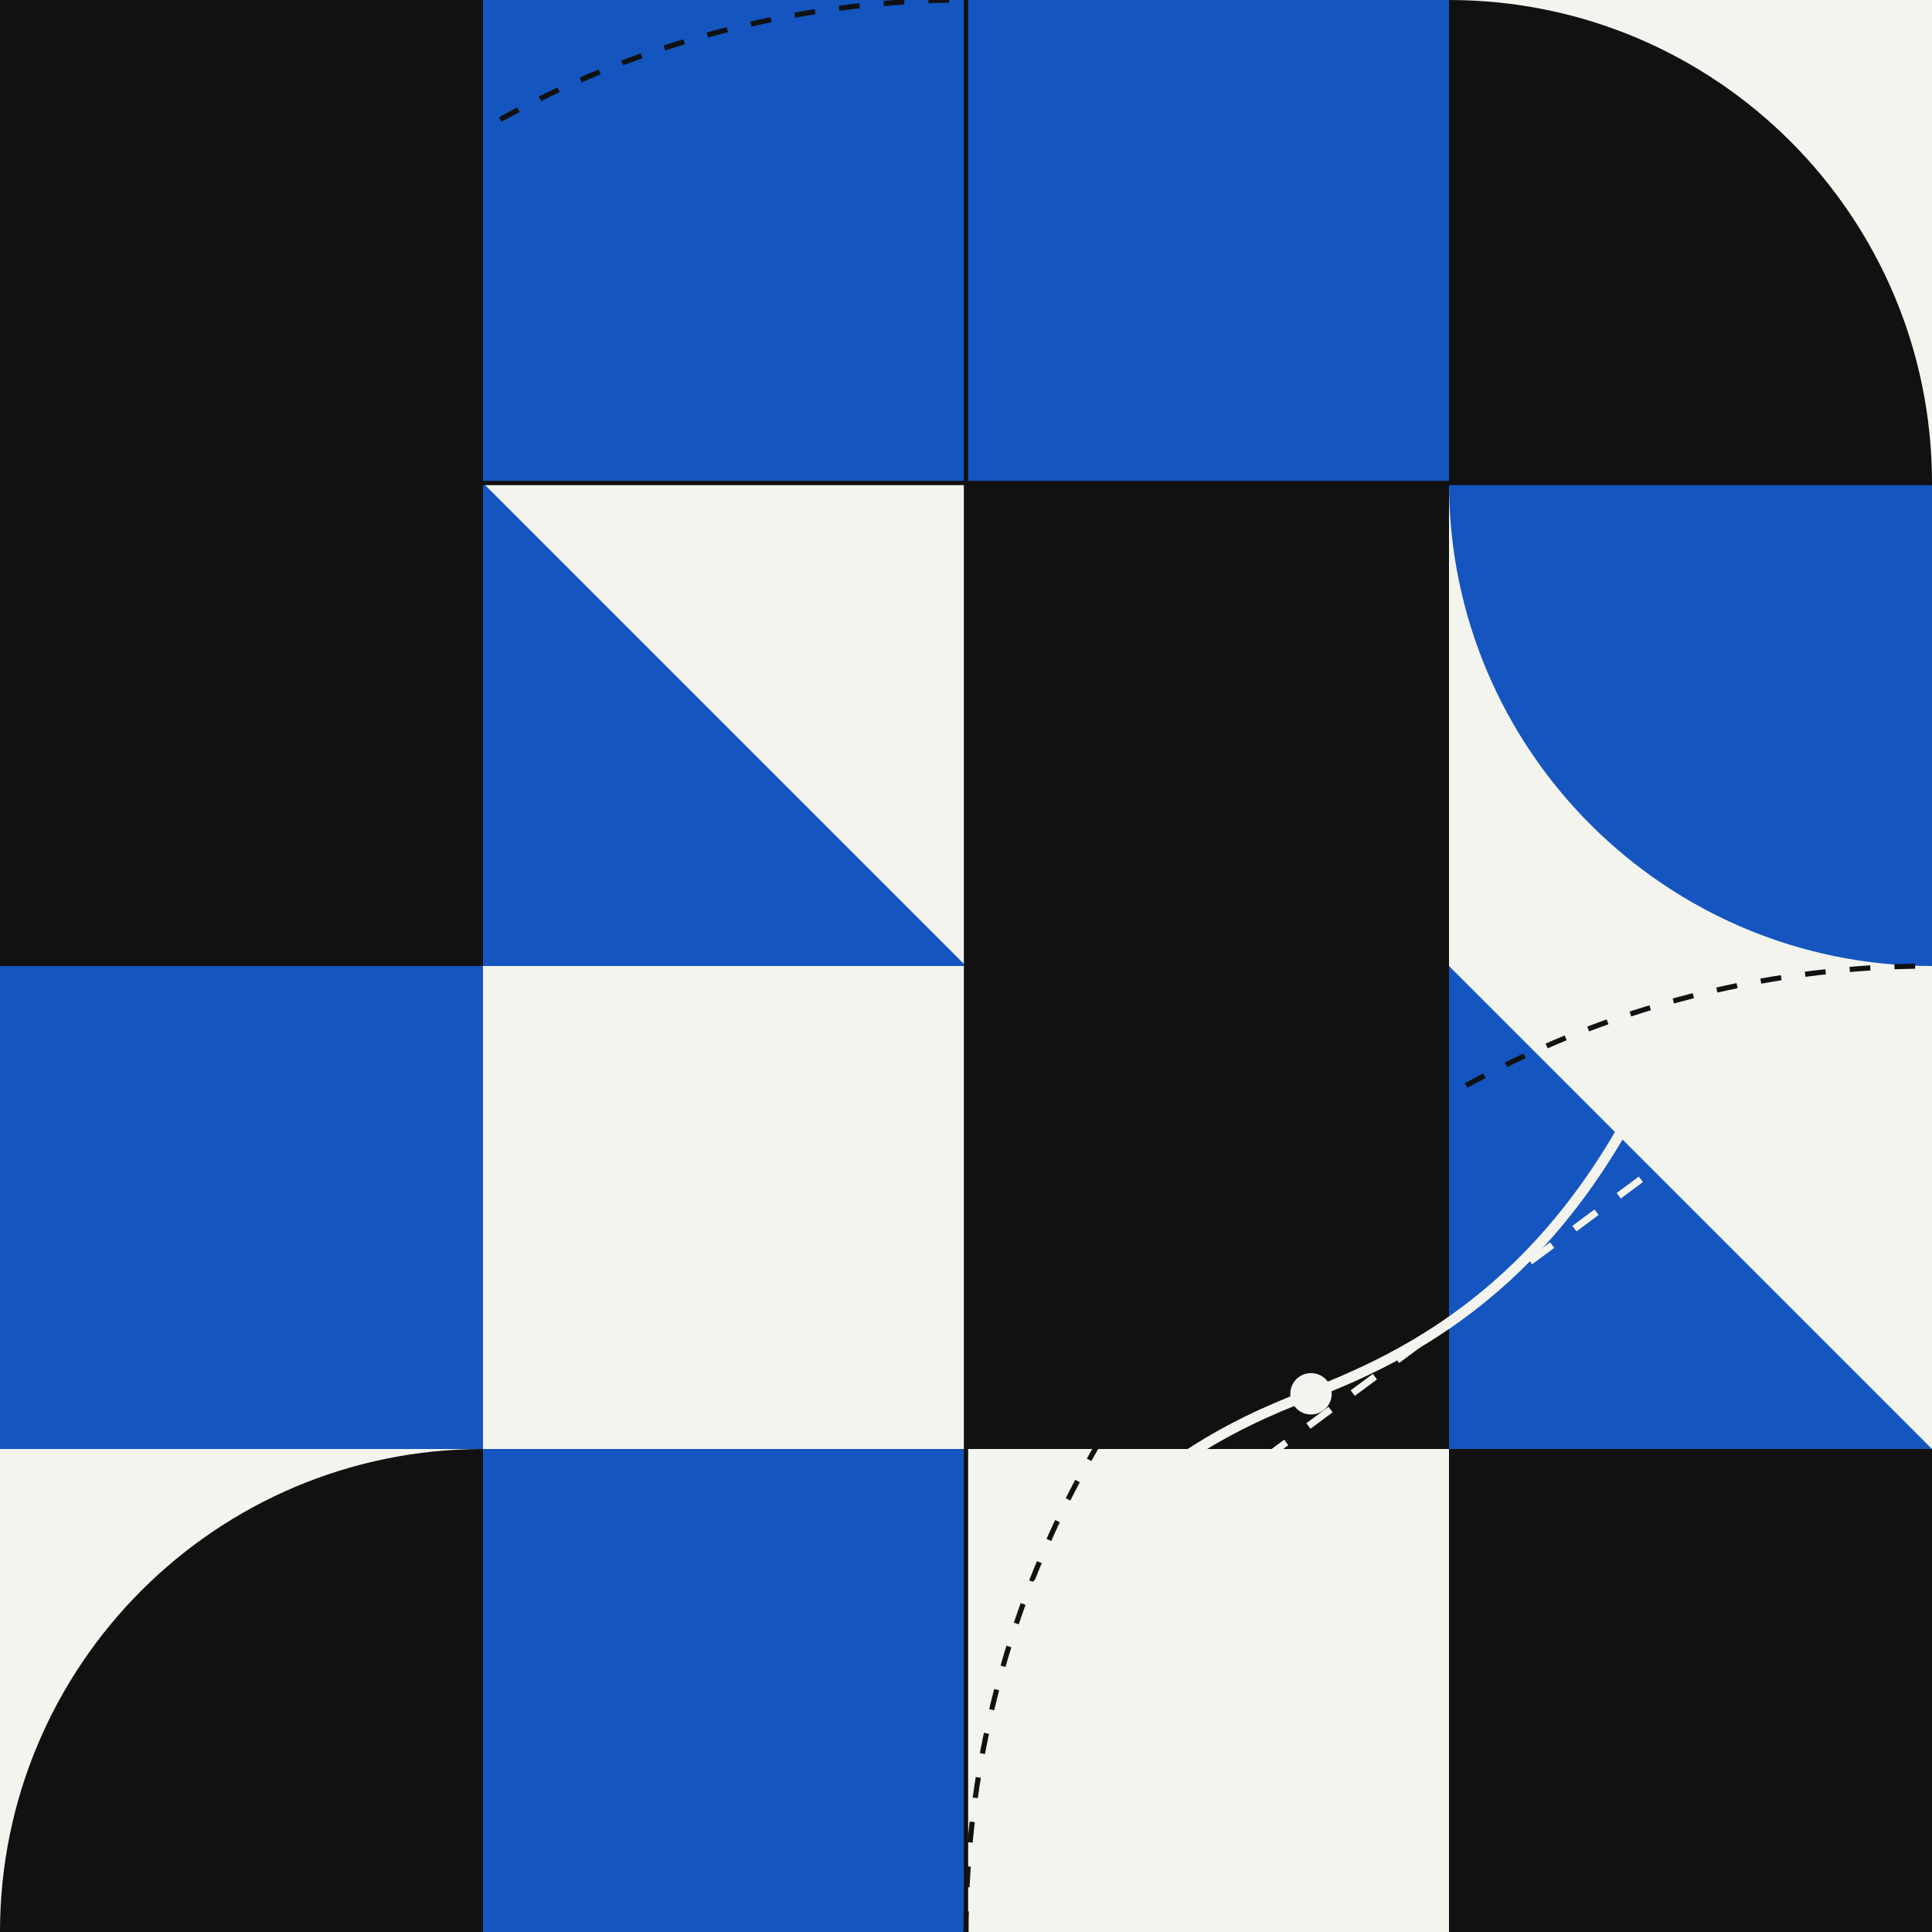
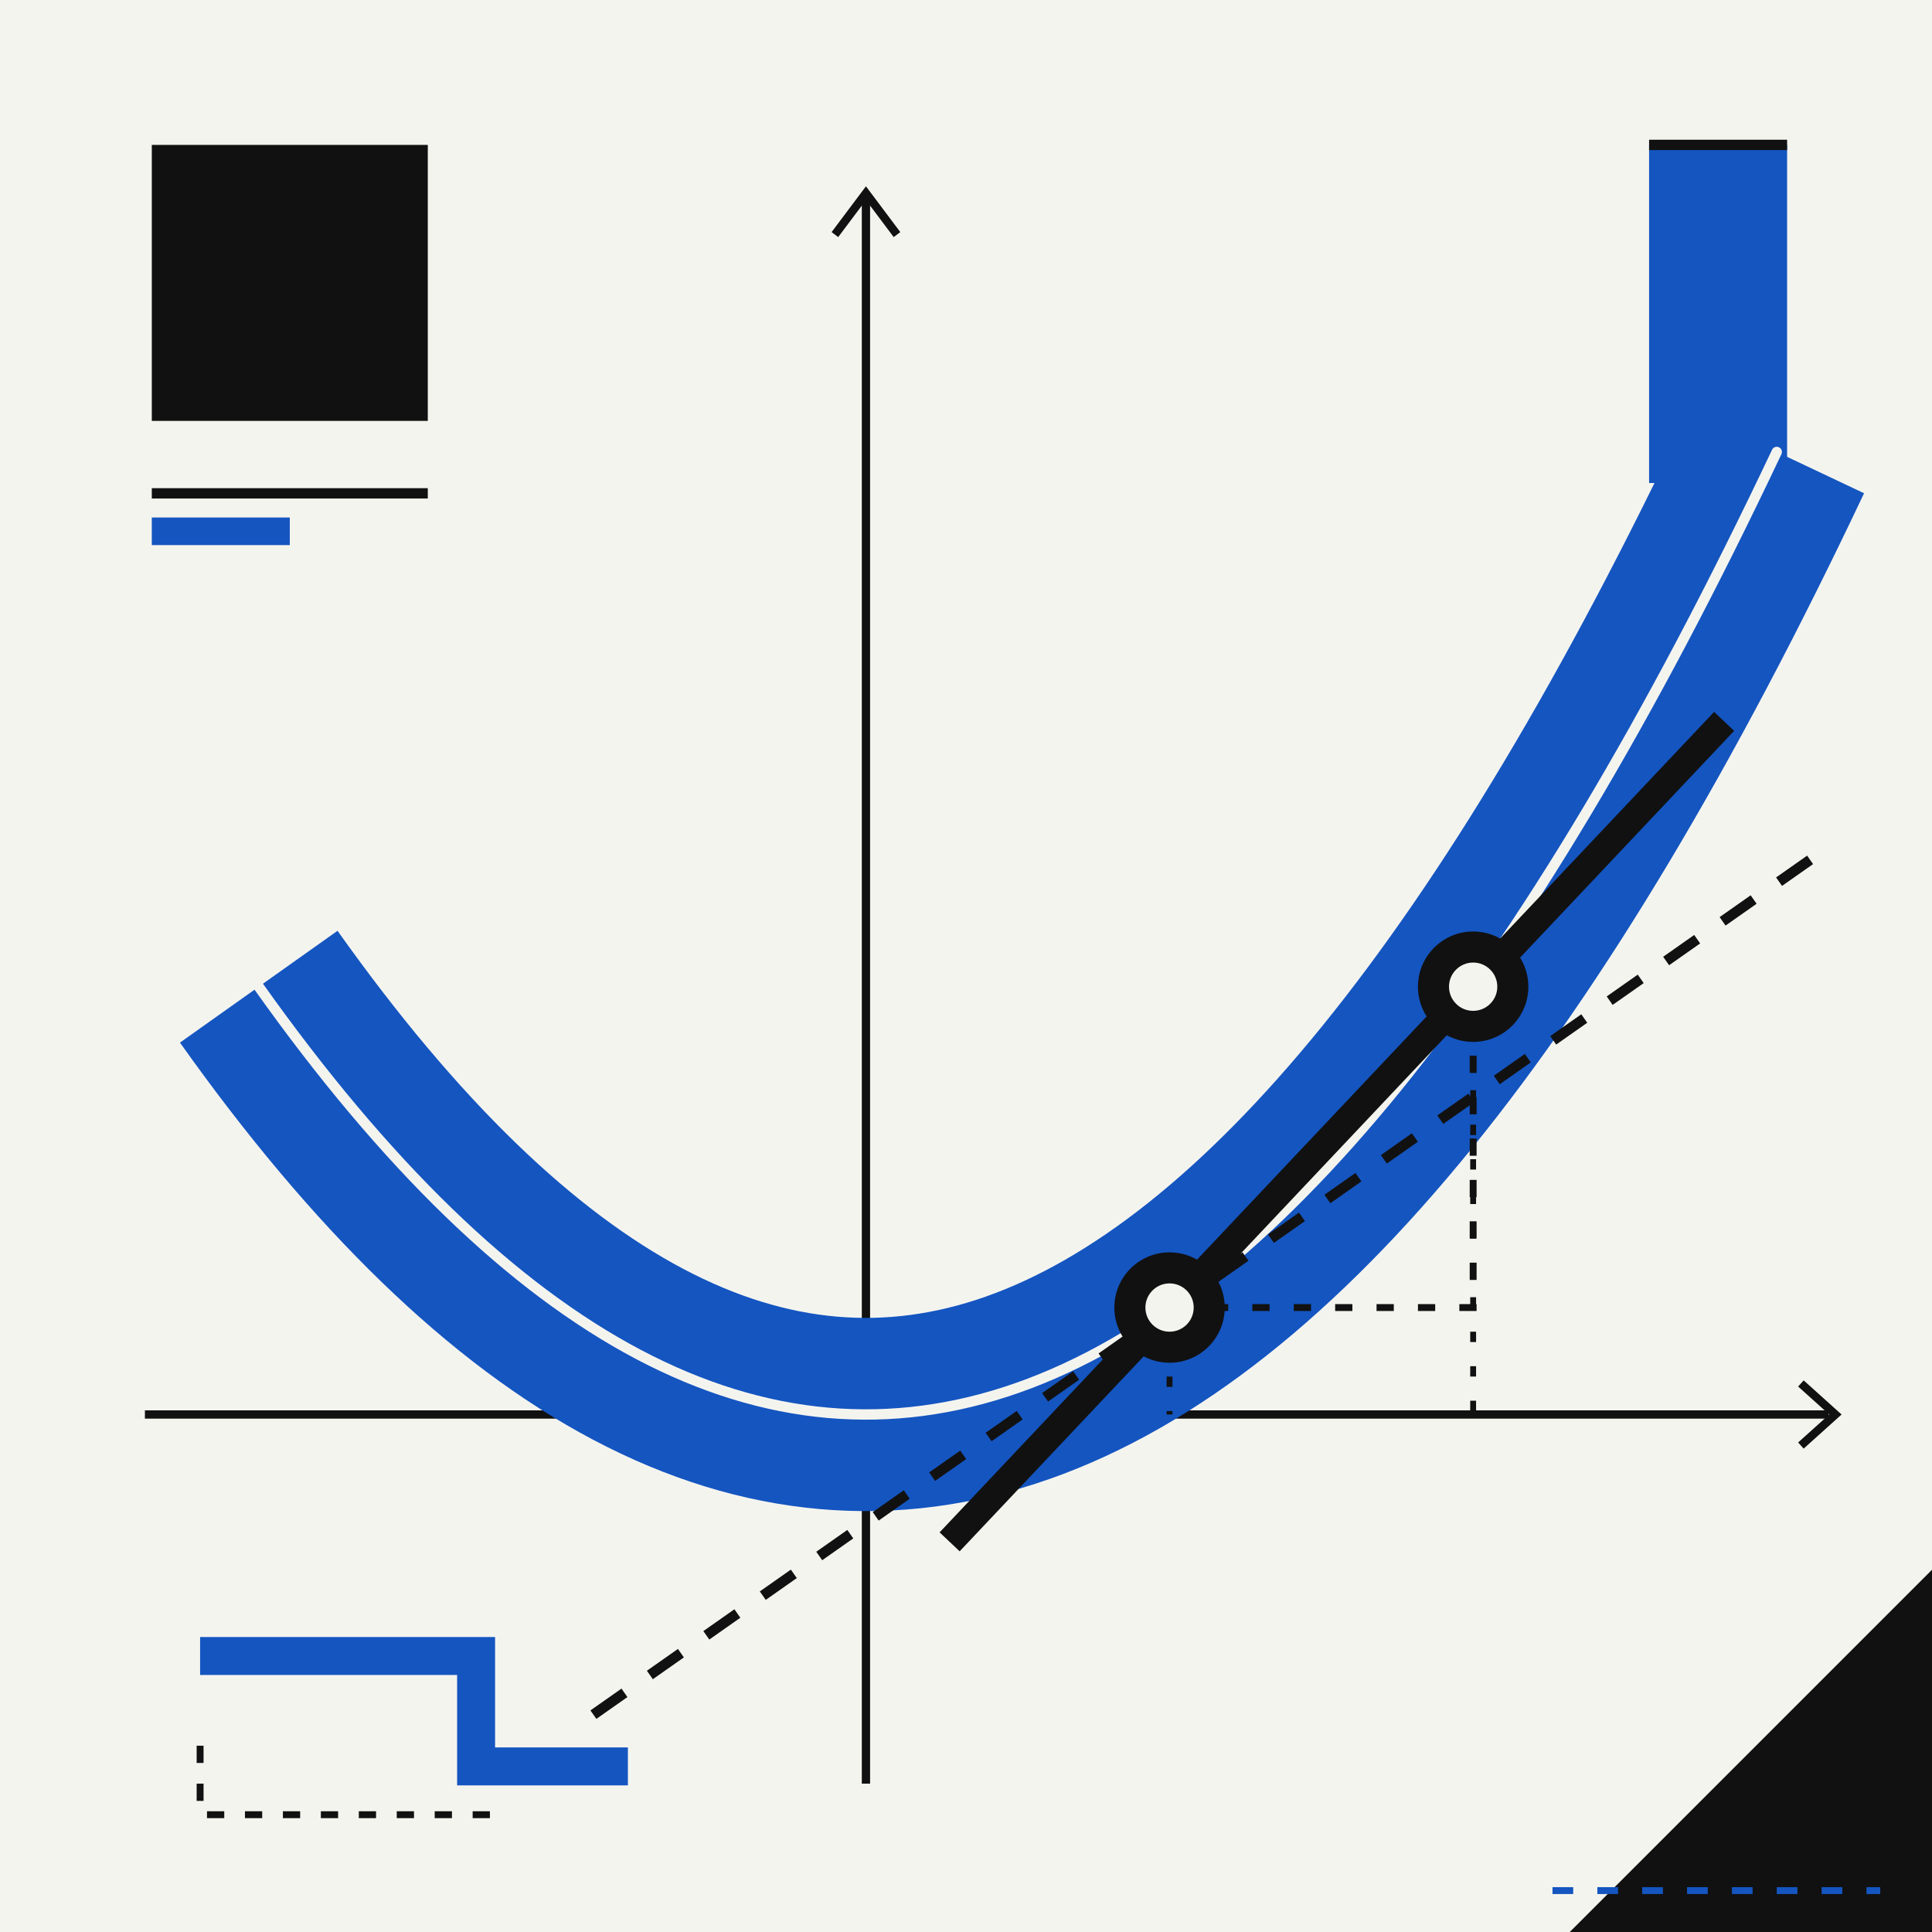
<svg xmlns="http://www.w3.org/2000/svg" viewBox="0 0 560 560" role="img" aria-labelledby="title desc">
  <rect width="560" height="560" fill="#F4F4EF" />
-   <path d="M0 0H140V280H0Z" fill="#111111" />
-   <path d="M140 0H420V140H140Z" fill="#1455C0" />
-   <path d="M420 0A140 140 0 0 1 560 140H420Z" fill="#111111" />
-   <path d="M140 140L280 280H140Z" fill="#1455C0" />
-   <path d="M280 140H420V280H280Z" fill="#111111" />
-   <path d="M420 140A140 140 0 0 0 560 280V140Z" fill="#1455C0" />
-   <path d="M0 280H140V420H280V560H140V420H0Z" fill="#1455C0" />
-   <path d="M280 280H420V420H560V560H420V420H280Z" fill="#111111" />
-   <path d="M420 280L560 420H420Z" fill="#1455C0" />
-   <path d="M0 560A140 140 0 0 1 140 420V560Z" fill="#111111" />
-   <path d="M0 140H560M280 0V560" fill="none" stroke="#111111" stroke-width="1.25" />
-   <path d="M0 280A280 280 0 0 1 280 0M280 560A280 280 0 0 1 560 280" fill="none" stroke="#111111" stroke-width="1.5" stroke-dasharray="6 7" />
-   <path d="M300 460C334 425 354 414 380 404C414 391 454 368 482 304" fill="none" stroke="#F4F4EF" stroke-width="3" />
-   <circle cx="380" cy="404" r="6" fill="#F4F4EF" />
-   <path d="M315 461L501 323" fill="none" stroke="#F4F4EF" stroke-width="2" stroke-dasharray="8 8" />
+   <path d="M44 42H124V122H44Z" fill="#111111" />
+   <path d="M44 143H124" stroke="#111111" stroke-width="3" />
+   <path d="M44 154H84" stroke="#1455C0" stroke-width="8" />
+   <path d="M478 42H518V140H478Z" fill="#1455C0" />
+   <path d="M478 42H518" stroke="#111111" stroke-width="3" />
+   <path d="M42 410H530M251 58V517" fill="none" stroke="#111111" stroke-width="2.4" />
+   <path d="M522 401L532 410L522 419M242 68L251 56L260 68" fill="none" stroke="#111111" stroke-width="2.4" />
+   <path d="M75 286Q295 596 515 131" fill="none" stroke="#1455C0" stroke-width="56" stroke-linecap="butt" />
+   <path d="M75 286Q295 596 515 131" fill="none" stroke="#F4F4EF" stroke-width="3" stroke-linecap="round" />
+   <path d="M172 497L525 249" fill="none" stroke="#111111" stroke-width="3" stroke-dasharray="11 9" />
+   <path d="M278 444L497 212" fill="none" stroke="#111111" stroke-width="8" stroke-linecap="square" />
+   <path d="M339 379H427V286" fill="none" stroke="#111111" stroke-width="2" stroke-dasharray="5 7" />
+   <path d="M339 379V410M427 286V410" fill="none" stroke="#111111" stroke-width="1.7" stroke-dasharray="3 7" />
+   <circle cx="339" cy="379" r="16" fill="#111111" />
+   <circle cx="339" cy="379" r="7" fill="#F4F4EF" />
+   <circle cx="427" cy="286" r="16" fill="#111111" />
+   <circle cx="427" cy="286" r="7" fill="#F4F4EF" />
+   <path d="M58 480H138V512H182" fill="none" stroke="#1455C0" stroke-width="11" />
+   <path d="M58 506V526H142" fill="none" stroke="#111111" stroke-width="2" stroke-dasharray="5 6" />
+   <path d="M455 560L560 455V560Z" fill="#111111" />
+   <path d="M450 548H545" stroke="#1455C0" stroke-width="2" stroke-dasharray="6 7" />
</svg>
